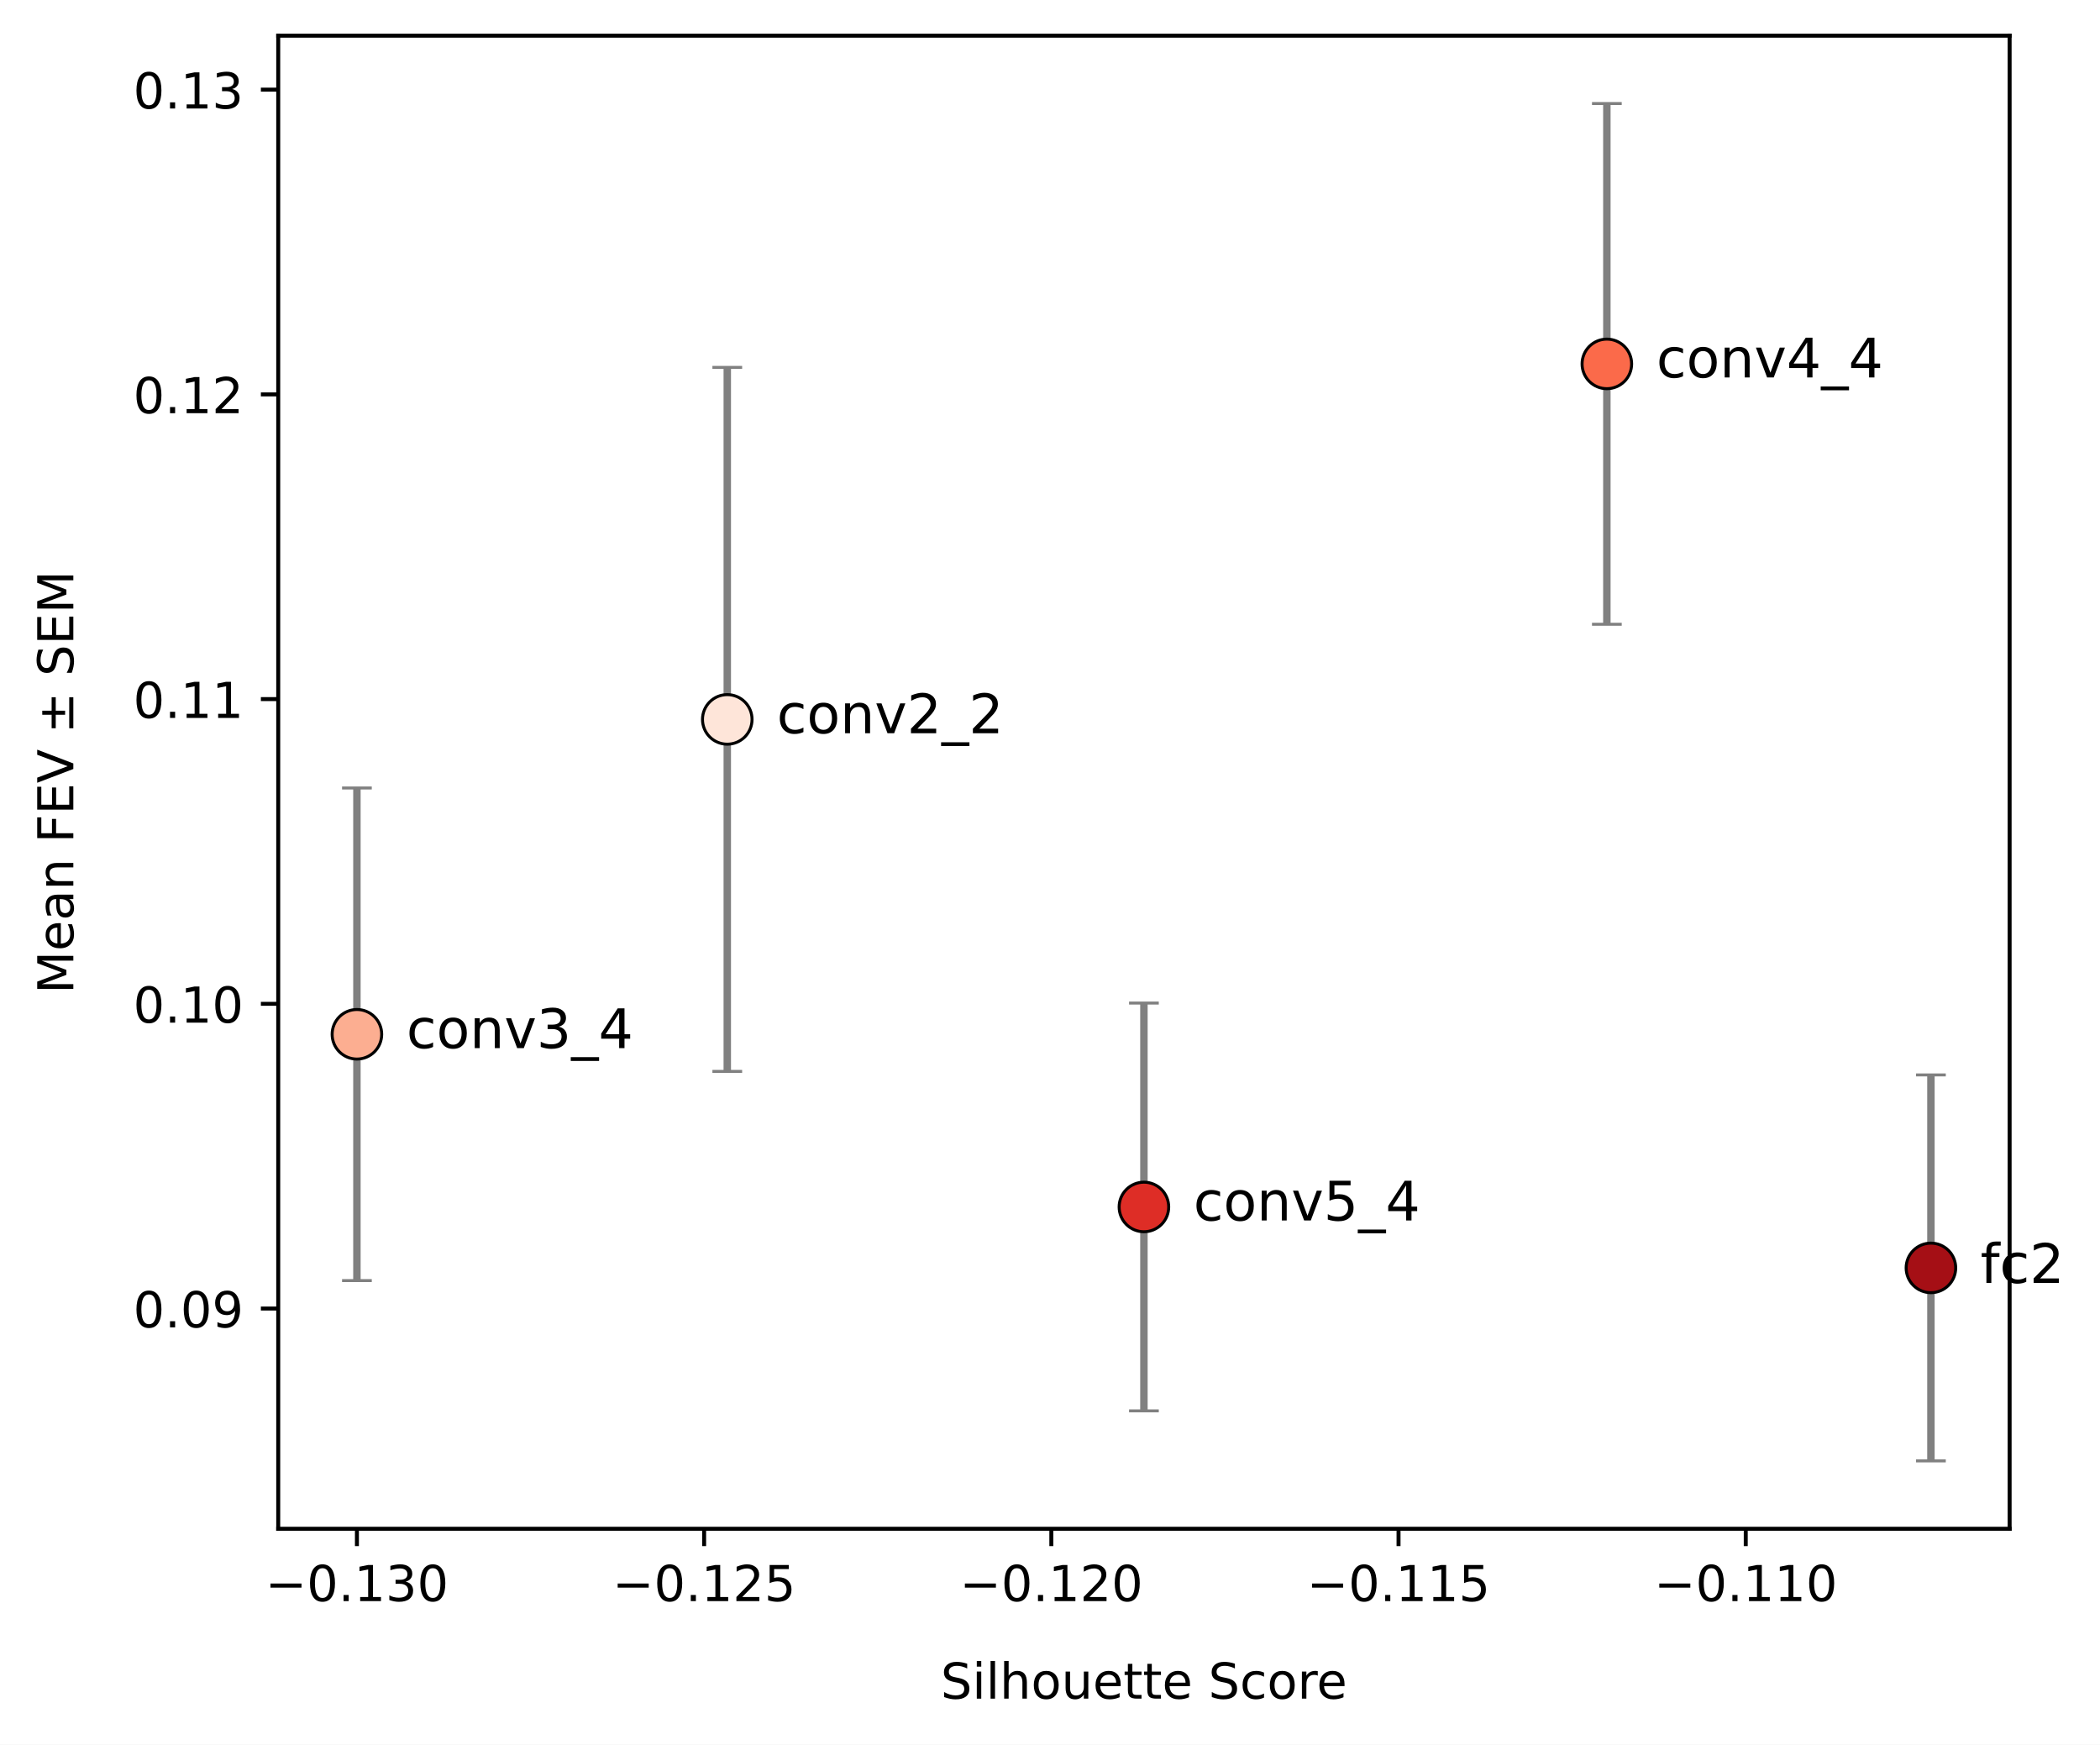
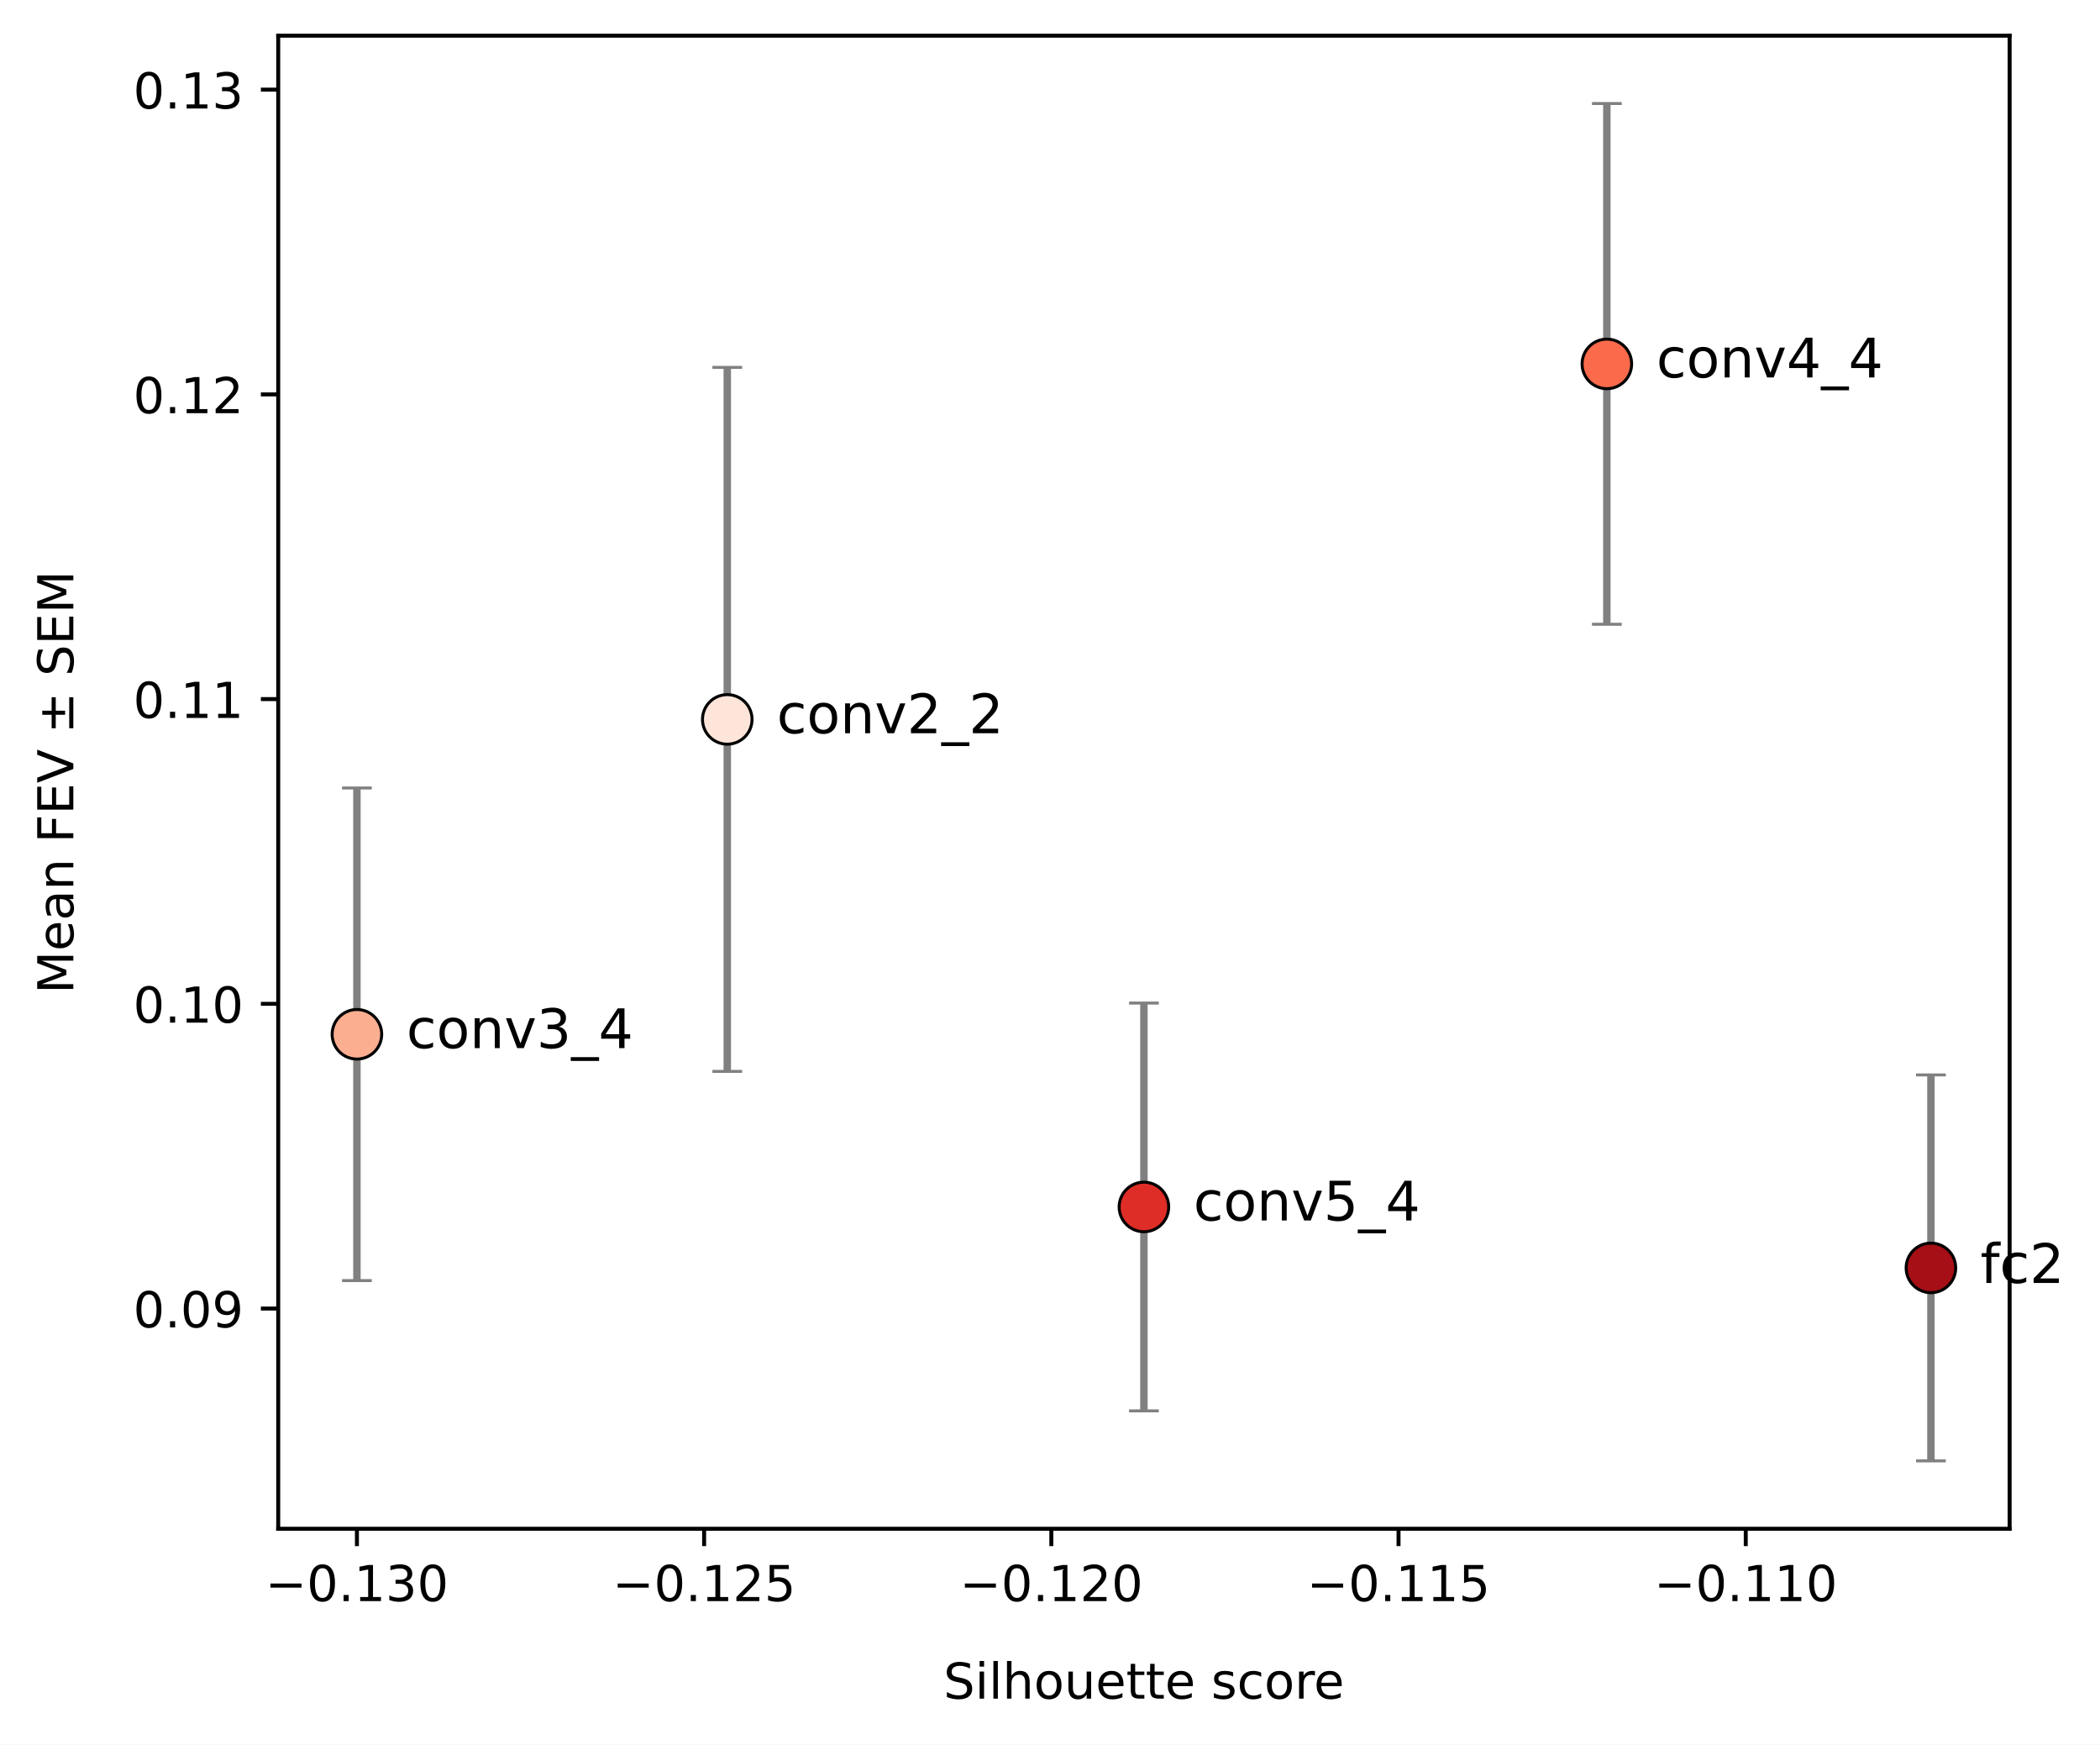
<svg xmlns="http://www.w3.org/2000/svg" xmlns:xlink="http://www.w3.org/1999/xlink" width="423.77pt" height="351.996pt" viewBox="0 0 423.77 351.996" version="1.1">
  <defs>
    <style type="text/css">*{stroke-linejoin: round; stroke-linecap: butt}</style>
  </defs>
  <g id="figure_1">
    <g id="patch_1">
      <path d="M -0 351.996  L 423.77 351.996  L 423.77 0  L -0 0  z " style="fill: #ffffff" />
    </g>
    <g id="axes_1">
      <g id="patch_2">
        <path d="M 56.144 308.44  L 405.532 308.44  L 405.532 7.2  L 56.144 7.2  z " style="fill: #ffffff" />
      </g>
      <g id="matplotlib.axis_1">
        <g id="xtick_1">
          <g id="line2d_1">
            <defs>
-               <path id="mf8c4240221" d="M 0 0  L 0 3.5  " style="stroke: #000000; stroke-width: 0.8" />
+               <path id="m9775464db0" d="M 0 0  L 0 3.5  " style="stroke: #000000; stroke-width: 0.8" />
            </defs>
            <g>
-               <use xlink:href="#mf8c4240221" x="72.025" y="308.44" style="stroke: #000000; stroke-width: 0.8" />
+               <use xlink:href="#m9775464db0" x="72.025" y="308.44" style="stroke: #000000; stroke-width: 0.8" />
            </g>
          </g>
          <g id="text_1">
            <g transform="translate(53.52112 323.0384) scale(0.1 -0.1)">
              <defs>
                <path id="DejaVuSans-2212" d="M 678 2272  L 4684 2272  L 4684 1741  L 678 1741  L 678 2272  z " transform="scale(0.015625)" />
                <path id="DejaVuSans-30" d="M 2034 4250  Q 1547 4250 1301 3770  Q 1056 3291 1056 2328  Q 1056 1369 1301 889  Q 1547 409 2034 409  Q 2525 409 2770 889  Q 3016 1369 3016 2328  Q 3016 3291 2770 3770  Q 2525 4250 2034 4250  z M 2034 4750  Q 2819 4750 3233 4129  Q 3647 3509 3647 2328  Q 3647 1150 3233 529  Q 2819 -91 2034 -91  Q 1250 -91 836 529  Q 422 1150 422 2328  Q 422 3509 836 4129  Q 1250 4750 2034 4750  z " transform="scale(0.015625)" />
                <path id="DejaVuSans-2e" d="M 684 794  L 1344 794  L 1344 0  L 684 0  L 684 794  z " transform="scale(0.015625)" />
                <path id="DejaVuSans-31" d="M 794 531  L 1825 531  L 1825 4091  L 703 3866  L 703 4441  L 1819 4666  L 2450 4666  L 2450 531  L 3481 531  L 3481 0  L 794 0  L 794 531  z " transform="scale(0.015625)" />
                <path id="DejaVuSans-33" d="M 2597 2516  Q 3050 2419 3304 2112  Q 3559 1806 3559 1356  Q 3559 666 3084 287  Q 2609 -91 1734 -91  Q 1441 -91 1130 -33  Q 819 25 488 141  L 488 750  Q 750 597 1062 519  Q 1375 441 1716 441  Q 2309 441 2620 675  Q 2931 909 2931 1356  Q 2931 1769 2642 2001  Q 2353 2234 1838 2234  L 1294 2234  L 1294 2753  L 1863 2753  Q 2328 2753 2575 2939  Q 2822 3125 2822 3475  Q 2822 3834 2567 4026  Q 2313 4219 1838 4219  Q 1578 4219 1281 4162  Q 984 4106 628 3988  L 628 4550  Q 988 4650 1302 4700  Q 1616 4750 1894 4750  Q 2613 4750 3031 4423  Q 3450 4097 3450 3541  Q 3450 3153 3228 2886  Q 3006 2619 2597 2516  z " transform="scale(0.015625)" />
              </defs>
              <use xlink:href="#DejaVuSans-2212" />
              <use xlink:href="#DejaVuSans-30" x="83.789" />
              <use xlink:href="#DejaVuSans-2e" x="147.412" />
              <use xlink:href="#DejaVuSans-31" x="179.199" />
              <use xlink:href="#DejaVuSans-33" x="242.822" />
              <use xlink:href="#DejaVuSans-30" x="306.445" />
            </g>
          </g>
        </g>
        <g id="xtick_2">
          <g id="line2d_2">
            <g>
-               <use xlink:href="#mf8c4240221" x="142.09" y="308.44" style="stroke: #000000; stroke-width: 0.8" />
+               <use xlink:href="#m9775464db0" x="142.09" y="308.44" style="stroke: #000000; stroke-width: 0.8" />
            </g>
          </g>
          <g id="text_2">
            <g transform="translate(123.5856 323.0384) scale(0.1 -0.1)">
              <defs>
                <path id="DejaVuSans-32" d="M 1228 531  L 3431 531  L 3431 0  L 469 0  L 469 531  Q 828 903 1448 1529  Q 2069 2156 2228 2338  Q 2531 2678 2651 2914  Q 2772 3150 2772 3378  Q 2772 3750 2511 3984  Q 2250 4219 1831 4219  Q 1534 4219 1204 4116  Q 875 4013 500 3803  L 500 4441  Q 881 4594 1212 4672  Q 1544 4750 1819 4750  Q 2544 4750 2975 4387  Q 3406 4025 3406 3419  Q 3406 3131 3298 2873  Q 3191 2616 2906 2266  Q 2828 2175 2409 1742  Q 1991 1309 1228 531  z " transform="scale(0.015625)" />
                <path id="DejaVuSans-35" d="M 691 4666  L 3169 4666  L 3169 4134  L 1269 4134  L 1269 2991  Q 1406 3038 1543 3061  Q 1681 3084 1819 3084  Q 2600 3084 3056 2656  Q 3513 2228 3513 1497  Q 3513 744 3044 326  Q 2575 -91 1722 -91  Q 1428 -91 1123 -41  Q 819 9 494 109  L 494 744  Q 775 591 1075 516  Q 1375 441 1709 441  Q 2250 441 2565 725  Q 2881 1009 2881 1497  Q 2881 1984 2565 2268  Q 2250 2553 1709 2553  Q 1456 2553 1204 2497  Q 953 2441 691 2322  L 691 4666  z " transform="scale(0.015625)" />
              </defs>
              <use xlink:href="#DejaVuSans-2212" />
              <use xlink:href="#DejaVuSans-30" x="83.789" />
              <use xlink:href="#DejaVuSans-2e" x="147.412" />
              <use xlink:href="#DejaVuSans-31" x="179.199" />
              <use xlink:href="#DejaVuSans-32" x="242.822" />
              <use xlink:href="#DejaVuSans-35" x="306.445" />
            </g>
          </g>
        </g>
        <g id="xtick_3">
          <g id="line2d_3">
            <g>
-               <use xlink:href="#mf8c4240221" x="212.154" y="308.44" style="stroke: #000000; stroke-width: 0.8" />
+               <use xlink:href="#m9775464db0" x="212.154" y="308.44" style="stroke: #000000; stroke-width: 0.8" />
            </g>
          </g>
          <g id="text_3">
            <g transform="translate(193.6501 323.0384) scale(0.1 -0.1)">
              <use xlink:href="#DejaVuSans-2212" />
              <use xlink:href="#DejaVuSans-30" x="83.789" />
              <use xlink:href="#DejaVuSans-2e" x="147.412" />
              <use xlink:href="#DejaVuSans-31" x="179.199" />
              <use xlink:href="#DejaVuSans-32" x="242.822" />
              <use xlink:href="#DejaVuSans-30" x="306.445" />
            </g>
          </g>
        </g>
        <g id="xtick_4">
          <g id="line2d_4">
            <g>
-               <use xlink:href="#mf8c4240221" x="282.218" y="308.44" style="stroke: #000000; stroke-width: 0.8" />
+               <use xlink:href="#m9775464db0" x="282.218" y="308.44" style="stroke: #000000; stroke-width: 0.8" />
            </g>
          </g>
          <g id="text_4">
            <g transform="translate(263.7145 323.0384) scale(0.1 -0.1)">
              <use xlink:href="#DejaVuSans-2212" />
              <use xlink:href="#DejaVuSans-30" x="83.789" />
              <use xlink:href="#DejaVuSans-2e" x="147.412" />
              <use xlink:href="#DejaVuSans-31" x="179.199" />
              <use xlink:href="#DejaVuSans-31" x="242.822" />
              <use xlink:href="#DejaVuSans-35" x="306.445" />
            </g>
          </g>
        </g>
        <g id="xtick_5">
          <g id="line2d_5">
            <g>
-               <use xlink:href="#mf8c4240221" x="352.283" y="308.44" style="stroke: #000000; stroke-width: 0.8" />
+               <use xlink:href="#m9775464db0" x="352.283" y="308.44" style="stroke: #000000; stroke-width: 0.8" />
            </g>
          </g>
          <g id="text_5">
            <g transform="translate(333.779 323.0384) scale(0.1 -0.1)">
              <use xlink:href="#DejaVuSans-2212" />
              <use xlink:href="#DejaVuSans-30" x="83.789" />
              <use xlink:href="#DejaVuSans-2e" x="147.412" />
              <use xlink:href="#DejaVuSans-31" x="179.199" />
              <use xlink:href="#DejaVuSans-31" x="242.822" />
              <use xlink:href="#DejaVuSans-30" x="306.445" />
            </g>
          </g>
        </g>
        <g id="text_6">
-           <g transform="translate(189.8238 342.7166) scale(0.1 -0.1)">
+           <g transform="translate(190.3933 342.7166) scale(0.1 -0.1)">
            <defs>
              <path id="DejaVuSans-53" d="M 3425 4513  L 3425 3897  Q 3066 4069 2747 4153  Q 2428 4238 2131 4238  Q 1616 4238 1336 4038  Q 1056 3838 1056 3469  Q 1056 3159 1242 3001  Q 1428 2844 1947 2747  L 2328 2669  Q 3034 2534 3370 2195  Q 3706 1856 3706 1288  Q 3706 609 3251 259  Q 2797 -91 1919 -91  Q 1588 -91 1214 -16  Q 841 59 441 206  L 441 856  Q 825 641 1194 531  Q 1563 422 1919 422  Q 2459 422 2753 634  Q 3047 847 3047 1241  Q 3047 1584 2836 1778  Q 2625 1972 2144 2069  L 1759 2144  Q 1053 2284 737 2584  Q 422 2884 422 3419  Q 422 4038 858 4394  Q 1294 4750 2059 4750  Q 2388 4750 2728 4690  Q 3069 4631 3425 4513  z " transform="scale(0.015625)" />
              <path id="DejaVuSans-69" d="M 603 3500  L 1178 3500  L 1178 0  L 603 0  L 603 3500  z M 603 4863  L 1178 4863  L 1178 4134  L 603 4134  L 603 4863  z " transform="scale(0.015625)" />
              <path id="DejaVuSans-6c" d="M 603 4863  L 1178 4863  L 1178 0  L 603 0  L 603 4863  z " transform="scale(0.015625)" />
              <path id="DejaVuSans-68" d="M 3513 2113  L 3513 0  L 2938 0  L 2938 2094  Q 2938 2591 2744 2837  Q 2550 3084 2163 3084  Q 1697 3084 1428 2787  Q 1159 2491 1159 1978  L 1159 0  L 581 0  L 581 4863  L 1159 4863  L 1159 2956  Q 1366 3272 1645 3428  Q 1925 3584 2291 3584  Q 2894 3584 3203 3211  Q 3513 2838 3513 2113  z " transform="scale(0.015625)" />
              <path id="DejaVuSans-6f" d="M 1959 3097  Q 1497 3097 1228 2736  Q 959 2375 959 1747  Q 959 1119 1226 758  Q 1494 397 1959 397  Q 2419 397 2687 759  Q 2956 1122 2956 1747  Q 2956 2369 2687 2733  Q 2419 3097 1959 3097  z M 1959 3584  Q 2709 3584 3137 3096  Q 3566 2609 3566 1747  Q 3566 888 3137 398  Q 2709 -91 1959 -91  Q 1206 -91 779 398  Q 353 888 353 1747  Q 353 2609 779 3096  Q 1206 3584 1959 3584  z " transform="scale(0.015625)" />
              <path id="DejaVuSans-75" d="M 544 1381  L 544 3500  L 1119 3500  L 1119 1403  Q 1119 906 1312 657  Q 1506 409 1894 409  Q 2359 409 2629 706  Q 2900 1003 2900 1516  L 2900 3500  L 3475 3500  L 3475 0  L 2900 0  L 2900 538  Q 2691 219 2414 64  Q 2138 -91 1772 -91  Q 1169 -91 856 284  Q 544 659 544 1381  z M 1991 3584  L 1991 3584  z " transform="scale(0.015625)" />
              <path id="DejaVuSans-65" d="M 3597 1894  L 3597 1613  L 953 1613  Q 991 1019 1311 708  Q 1631 397 2203 397  Q 2534 397 2845 478  Q 3156 559 3463 722  L 3463 178  Q 3153 47 2828 -22  Q 2503 -91 2169 -91  Q 1331 -91 842 396  Q 353 884 353 1716  Q 353 2575 817 3079  Q 1281 3584 2069 3584  Q 2775 3584 3186 3129  Q 3597 2675 3597 1894  z M 3022 2063  Q 3016 2534 2758 2815  Q 2500 3097 2075 3097  Q 1594 3097 1305 2825  Q 1016 2553 972 2059  L 3022 2063  z " transform="scale(0.015625)" />
              <path id="DejaVuSans-74" d="M 1172 4494  L 1172 3500  L 2356 3500  L 2356 3053  L 1172 3053  L 1172 1153  Q 1172 725 1289 603  Q 1406 481 1766 481  L 2356 481  L 2356 0  L 1766 0  Q 1100 0 847 248  Q 594 497 594 1153  L 594 3053  L 172 3053  L 172 3500  L 594 3500  L 594 4494  L 1172 4494  z " transform="scale(0.015625)" />
              <path id="DejaVuSans-20" transform="scale(0.015625)" />
+               <path id="DejaVuSans-73" d="M 2834 3397  L 2834 2853  Q 2591 2978 2328 3040  Q 2066 3103 1784 3103  Q 1356 3103 1142 2972  Q 928 2841 928 2578  Q 928 2378 1081 2264  Q 1234 2150 1697 2047  L 1894 2003  Q 2506 1872 2764 1633  Q 3022 1394 3022 966  Q 3022 478 2636 193  Q 2250 -91 1575 -91  Q 1294 -91 989 -36  Q 684 19 347 128  L 347 722  Q 666 556 975 473  Q 1284 391 1588 391  Q 1994 391 2212 530  Q 2431 669 2431 922  Q 2431 1156 2273 1281  Q 2116 1406 1581 1522  L 1381 1569  Q 847 1681 609 1914  Q 372 2147 372 2553  Q 372 3047 722 3315  Q 1072 3584 1716 3584  Q 2034 3584 2315 3537  Q 2597 3491 2834 3397  z " transform="scale(0.015625)" />
              <path id="DejaVuSans-63" d="M 3122 3366  L 3122 2828  Q 2878 2963 2633 3030  Q 2388 3097 2138 3097  Q 1578 3097 1268 2742  Q 959 2388 959 1747  Q 959 1106 1268 751  Q 1578 397 2138 397  Q 2388 397 2633 464  Q 2878 531 3122 666  L 3122 134  Q 2881 22 2623 -34  Q 2366 -91 2075 -91  Q 1284 -91 818 406  Q 353 903 353 1747  Q 353 2603 823 3093  Q 1294 3584 2113 3584  Q 2378 3584 2631 3529  Q 2884 3475 3122 3366  z " transform="scale(0.015625)" />
              <path id="DejaVuSans-72" d="M 2631 2963  Q 2534 3019 2420 3045  Q 2306 3072 2169 3072  Q 1681 3072 1420 2755  Q 1159 2438 1159 1844  L 1159 0  L 581 0  L 581 3500  L 1159 3500  L 1159 2956  Q 1341 3275 1631 3429  Q 1922 3584 2338 3584  Q 2397 3584 2469 3576  Q 2541 3569 2628 3553  L 2631 2963  z " transform="scale(0.015625)" />
            </defs>
            <use xlink:href="#DejaVuSans-53" />
            <use xlink:href="#DejaVuSans-69" x="63.477" />
            <use xlink:href="#DejaVuSans-6c" x="91.26" />
            <use xlink:href="#DejaVuSans-68" x="119.043" />
            <use xlink:href="#DejaVuSans-6f" x="182.422" />
            <use xlink:href="#DejaVuSans-75" x="243.604" />
            <use xlink:href="#DejaVuSans-65" x="306.982" />
            <use xlink:href="#DejaVuSans-74" x="368.506" />
            <use xlink:href="#DejaVuSans-74" x="407.715" />
            <use xlink:href="#DejaVuSans-65" x="446.924" />
            <use xlink:href="#DejaVuSans-20" x="508.447" />
-             <use xlink:href="#DejaVuSans-53" x="540.234" />
-             <use xlink:href="#DejaVuSans-63" x="603.711" />
-             <use xlink:href="#DejaVuSans-6f" x="658.691" />
-             <use xlink:href="#DejaVuSans-72" x="719.873" />
-             <use xlink:href="#DejaVuSans-65" x="758.736" />
+             <use xlink:href="#DejaVuSans-73" x="540.234" />
+             <use xlink:href="#DejaVuSans-63" x="592.334" />
+             <use xlink:href="#DejaVuSans-6f" x="647.314" />
+             <use xlink:href="#DejaVuSans-72" x="708.496" />
+             <use xlink:href="#DejaVuSans-65" x="747.359" />
          </g>
        </g>
      </g>
      <g id="matplotlib.axis_2">
        <g id="ytick_1">
          <g id="line2d_6">
            <defs>
-               <path id="m28bfb44e77" d="M 0 0  L -3.5 0  " style="stroke: #000000; stroke-width: 0.8" />
+               <path id="m7f92492f66" d="M 0 0  L -3.5 0  " style="stroke: #000000; stroke-width: 0.8" />
            </defs>
            <g>
-               <use xlink:href="#m28bfb44e77" x="56.144" y="264.007" style="stroke: #000000; stroke-width: 0.8" />
+               <use xlink:href="#m7f92492f66" x="56.144" y="264.007" style="stroke: #000000; stroke-width: 0.8" />
            </g>
          </g>
          <g id="text_7">
            <g transform="translate(26.87813 267.8067) scale(0.1 -0.1)">
              <defs>
                <path id="DejaVuSans-39" d="M 703 97  L 703 672  Q 941 559 1184 500  Q 1428 441 1663 441  Q 2288 441 2617 861  Q 2947 1281 2994 2138  Q 2813 1869 2534 1725  Q 2256 1581 1919 1581  Q 1219 1581 811 2004  Q 403 2428 403 3163  Q 403 3881 828 4315  Q 1253 4750 1959 4750  Q 2769 4750 3195 4129  Q 3622 3509 3622 2328  Q 3622 1225 3098 567  Q 2575 -91 1691 -91  Q 1453 -91 1209 -44  Q 966 3 703 97  z M 1959 2075  Q 2384 2075 2632 2365  Q 2881 2656 2881 3163  Q 2881 3666 2632 3958  Q 2384 4250 1959 4250  Q 1534 4250 1286 3958  Q 1038 3666 1038 3163  Q 1038 2656 1286 2365  Q 1534 2075 1959 2075  z " transform="scale(0.015625)" />
              </defs>
              <use xlink:href="#DejaVuSans-30" />
              <use xlink:href="#DejaVuSans-2e" x="63.623" />
              <use xlink:href="#DejaVuSans-30" x="95.41" />
              <use xlink:href="#DejaVuSans-39" x="159.033" />
            </g>
          </g>
        </g>
        <g id="ytick_2">
          <g id="line2d_7">
            <g>
-               <use xlink:href="#m28bfb44e77" x="56.144" y="202.528" style="stroke: #000000; stroke-width: 0.8" />
+               <use xlink:href="#m7f92492f66" x="56.144" y="202.528" style="stroke: #000000; stroke-width: 0.8" />
            </g>
          </g>
          <g id="text_8">
            <g transform="translate(26.87813 206.3272) scale(0.1 -0.1)">
              <use xlink:href="#DejaVuSans-30" />
              <use xlink:href="#DejaVuSans-2e" x="63.623" />
              <use xlink:href="#DejaVuSans-31" x="95.41" />
              <use xlink:href="#DejaVuSans-30" x="159.033" />
            </g>
          </g>
        </g>
        <g id="ytick_3">
          <g id="line2d_8">
            <g>
-               <use xlink:href="#m28bfb44e77" x="56.144" y="141.048" style="stroke: #000000; stroke-width: 0.8" />
+               <use xlink:href="#m7f92492f66" x="56.144" y="141.048" style="stroke: #000000; stroke-width: 0.8" />
            </g>
          </g>
          <g id="text_9">
            <g transform="translate(26.87813 144.8476) scale(0.1 -0.1)">
              <use xlink:href="#DejaVuSans-30" />
              <use xlink:href="#DejaVuSans-2e" x="63.623" />
              <use xlink:href="#DejaVuSans-31" x="95.41" />
              <use xlink:href="#DejaVuSans-31" x="159.033" />
            </g>
          </g>
        </g>
        <g id="ytick_4">
          <g id="line2d_9">
            <g>
-               <use xlink:href="#m28bfb44e77" x="56.144" y="79.569" style="stroke: #000000; stroke-width: 0.8" />
+               <use xlink:href="#m7f92492f66" x="56.144" y="79.569" style="stroke: #000000; stroke-width: 0.8" />
            </g>
          </g>
          <g id="text_10">
            <g transform="translate(26.87813 83.36805) scale(0.1 -0.1)">
              <use xlink:href="#DejaVuSans-30" />
              <use xlink:href="#DejaVuSans-2e" x="63.623" />
              <use xlink:href="#DejaVuSans-31" x="95.41" />
              <use xlink:href="#DejaVuSans-32" x="159.033" />
            </g>
          </g>
        </g>
        <g id="ytick_5">
          <g id="line2d_10">
            <g>
-               <use xlink:href="#m28bfb44e77" x="56.144" y="18.089" style="stroke: #000000; stroke-width: 0.8" />
+               <use xlink:href="#m7f92492f66" x="56.144" y="18.089" style="stroke: #000000; stroke-width: 0.8" />
            </g>
          </g>
          <g id="text_11">
            <g transform="translate(26.87813 21.8885) scale(0.1 -0.1)">
              <use xlink:href="#DejaVuSans-30" />
              <use xlink:href="#DejaVuSans-2e" x="63.623" />
              <use xlink:href="#DejaVuSans-31" x="95.41" />
              <use xlink:href="#DejaVuSans-33" x="159.033" />
            </g>
          </g>
        </g>
        <g id="text_12">
          <g transform="translate(14.79844 200.5036) rotate(-90) scale(0.1 -0.1)">
            <defs>
              <path id="DejaVuSans-4d" d="M 628 4666  L 1569 4666  L 2759 1491  L 3956 4666  L 4897 4666  L 4897 0  L 4281 0  L 4281 4097  L 3078 897  L 2444 897  L 1241 4097  L 1241 0  L 628 0  L 628 4666  z " transform="scale(0.015625)" />
              <path id="DejaVuSans-61" d="M 2194 1759  Q 1497 1759 1228 1600  Q 959 1441 959 1056  Q 959 750 1161 570  Q 1363 391 1709 391  Q 2188 391 2477 730  Q 2766 1069 2766 1631  L 2766 1759  L 2194 1759  z M 3341 1997  L 3341 0  L 2766 0  L 2766 531  Q 2569 213 2275 61  Q 1981 -91 1556 -91  Q 1019 -91 701 211  Q 384 513 384 1019  Q 384 1609 779 1909  Q 1175 2209 1959 2209  L 2766 2209  L 2766 2266  Q 2766 2663 2505 2880  Q 2244 3097 1772 3097  Q 1472 3097 1187 3025  Q 903 2953 641 2809  L 641 3341  Q 956 3463 1253 3523  Q 1550 3584 1831 3584  Q 2591 3584 2966 3190  Q 3341 2797 3341 1997  z " transform="scale(0.015625)" />
              <path id="DejaVuSans-6e" d="M 3513 2113  L 3513 0  L 2938 0  L 2938 2094  Q 2938 2591 2744 2837  Q 2550 3084 2163 3084  Q 1697 3084 1428 2787  Q 1159 2491 1159 1978  L 1159 0  L 581 0  L 581 3500  L 1159 3500  L 1159 2956  Q 1366 3272 1645 3428  Q 1925 3584 2291 3584  Q 2894 3584 3203 3211  Q 3513 2838 3513 2113  z " transform="scale(0.015625)" />
              <path id="DejaVuSans-46" d="M 628 4666  L 3309 4666  L 3309 4134  L 1259 4134  L 1259 2759  L 3109 2759  L 3109 2228  L 1259 2228  L 1259 0  L 628 0  L 628 4666  z " transform="scale(0.015625)" />
              <path id="DejaVuSans-45" d="M 628 4666  L 3578 4666  L 3578 4134  L 1259 4134  L 1259 2753  L 3481 2753  L 3481 2222  L 1259 2222  L 1259 531  L 3634 531  L 3634 0  L 628 0  L 628 4666  z " transform="scale(0.015625)" />
              <path id="DejaVuSans-56" d="M 1831 0  L 50 4666  L 709 4666  L 2188 738  L 3669 4666  L 4325 4666  L 2547 0  L 1831 0  z " transform="scale(0.015625)" />
              <path id="DejaVuSans-b1" d="M 2944 4013  L 2944 2803  L 4684 2803  L 4684 2272  L 2944 2272  L 2944 1063  L 2419 1063  L 2419 2272  L 678 2272  L 678 2803  L 2419 2803  L 2419 4013  L 2944 4013  z M 678 531  L 4684 531  L 4684 0  L 678 0  L 678 531  z " transform="scale(0.015625)" />
            </defs>
            <use xlink:href="#DejaVuSans-4d" />
            <use xlink:href="#DejaVuSans-65" x="86.279" />
            <use xlink:href="#DejaVuSans-61" x="147.803" />
            <use xlink:href="#DejaVuSans-6e" x="209.082" />
            <use xlink:href="#DejaVuSans-20" x="272.461" />
            <use xlink:href="#DejaVuSans-46" x="304.248" />
            <use xlink:href="#DejaVuSans-45" x="361.768" />
            <use xlink:href="#DejaVuSans-56" x="424.951" />
            <use xlink:href="#DejaVuSans-20" x="493.359" />
            <use xlink:href="#DejaVuSans-b1" x="525.146" />
            <use xlink:href="#DejaVuSans-20" x="608.936" />
            <use xlink:href="#DejaVuSans-53" x="640.723" />
            <use xlink:href="#DejaVuSans-45" x="704.199" />
            <use xlink:href="#DejaVuSans-4d" x="767.383" />
          </g>
        </g>
      </g>
      <g id="LineCollection_1">
-         <path d="M 146.76 216.167  L 146.76 74.127  " clip-path="url(#p1bc8f822e4)" style="fill: none; stroke: #808080; stroke-width: 1.5" />
+         <path d="M 146.76 216.167  L 146.76 74.127  " clip-path="url(#p0ccaec9a8d)" style="fill: none; stroke: #808080; stroke-width: 1.5" />
      </g>
      <g id="line2d_11">
        <defs>
-           <path id="m2a21df682b" d="M 3 0  L -3 -0  " style="stroke: #808080; stroke-width: 0.6" />
-         </defs>
-         <g clip-path="url(#p1bc8f822e4)">
-           <use xlink:href="#m2a21df682b" x="146.76" y="216.167" style="fill: #808080; stroke: #808080; stroke-width: 0.6" />
+           <path id="mc6f9d353ad" d="M 3 0  L -3 -0  " style="stroke: #808080; stroke-width: 0.6" />
+         </defs>
+         <g clip-path="url(#p0ccaec9a8d)">
+           <use xlink:href="#mc6f9d353ad" x="146.76" y="216.167" style="fill: #808080; stroke: #808080; stroke-width: 0.6" />
        </g>
      </g>
      <g id="line2d_12">
-         <g clip-path="url(#p1bc8f822e4)">
-           <use xlink:href="#m2a21df682b" x="146.76" y="74.127" style="fill: #808080; stroke: #808080; stroke-width: 0.6" />
+         <g clip-path="url(#p0ccaec9a8d)">
+           <use xlink:href="#mc6f9d353ad" x="146.76" y="74.127" style="fill: #808080; stroke: #808080; stroke-width: 0.6" />
        </g>
      </g>
      <g id="LineCollection_2">
-         <path d="M 72.025 258.369  L 72.025 158.983  " clip-path="url(#p1bc8f822e4)" style="fill: none; stroke: #808080; stroke-width: 1.5" />
+         <path d="M 72.025 258.369  L 72.025 158.983  " clip-path="url(#p0ccaec9a8d)" style="fill: none; stroke: #808080; stroke-width: 1.5" />
      </g>
      <g id="line2d_13">
-         <g clip-path="url(#p1bc8f822e4)">
-           <use xlink:href="#m2a21df682b" x="72.025" y="258.369" style="fill: #808080; stroke: #808080; stroke-width: 0.6" />
+         <g clip-path="url(#p0ccaec9a8d)">
+           <use xlink:href="#mc6f9d353ad" x="72.025" y="258.369" style="fill: #808080; stroke: #808080; stroke-width: 0.6" />
        </g>
      </g>
      <g id="line2d_14">
-         <g clip-path="url(#p1bc8f822e4)">
-           <use xlink:href="#m2a21df682b" x="72.025" y="158.983" style="fill: #808080; stroke: #808080; stroke-width: 0.6" />
+         <g clip-path="url(#p0ccaec9a8d)">
+           <use xlink:href="#mc6f9d353ad" x="72.025" y="158.983" style="fill: #808080; stroke: #808080; stroke-width: 0.6" />
        </g>
      </g>
      <g id="LineCollection_3">
-         <path d="M 324.257 125.949  L 324.257 20.893  " clip-path="url(#p1bc8f822e4)" style="fill: none; stroke: #808080; stroke-width: 1.5" />
+         <path d="M 324.257 125.949  L 324.257 20.893  " clip-path="url(#p0ccaec9a8d)" style="fill: none; stroke: #808080; stroke-width: 1.5" />
      </g>
      <g id="line2d_15">
-         <g clip-path="url(#p1bc8f822e4)">
-           <use xlink:href="#m2a21df682b" x="324.257" y="125.949" style="fill: #808080; stroke: #808080; stroke-width: 0.6" />
+         <g clip-path="url(#p0ccaec9a8d)">
+           <use xlink:href="#mc6f9d353ad" x="324.257" y="125.949" style="fill: #808080; stroke: #808080; stroke-width: 0.6" />
        </g>
      </g>
      <g id="line2d_16">
-         <g clip-path="url(#p1bc8f822e4)">
-           <use xlink:href="#m2a21df682b" x="324.257" y="20.893" style="fill: #808080; stroke: #808080; stroke-width: 0.6" />
+         <g clip-path="url(#p0ccaec9a8d)">
+           <use xlink:href="#mc6f9d353ad" x="324.257" y="20.893" style="fill: #808080; stroke: #808080; stroke-width: 0.6" />
        </g>
      </g>
      <g id="LineCollection_4">
-         <path d="M 230.838 284.654  L 230.838 202.375  " clip-path="url(#p1bc8f822e4)" style="fill: none; stroke: #808080; stroke-width: 1.5" />
+         <path d="M 230.838 284.654  L 230.838 202.375  " clip-path="url(#p0ccaec9a8d)" style="fill: none; stroke: #808080; stroke-width: 1.5" />
      </g>
      <g id="line2d_17">
-         <g clip-path="url(#p1bc8f822e4)">
-           <use xlink:href="#m2a21df682b" x="230.838" y="284.654" style="fill: #808080; stroke: #808080; stroke-width: 0.6" />
+         <g clip-path="url(#p0ccaec9a8d)">
+           <use xlink:href="#mc6f9d353ad" x="230.838" y="284.654" style="fill: #808080; stroke: #808080; stroke-width: 0.6" />
        </g>
      </g>
      <g id="line2d_18">
-         <g clip-path="url(#p1bc8f822e4)">
-           <use xlink:href="#m2a21df682b" x="230.838" y="202.375" style="fill: #808080; stroke: #808080; stroke-width: 0.6" />
+         <g clip-path="url(#p0ccaec9a8d)">
+           <use xlink:href="#mc6f9d353ad" x="230.838" y="202.375" style="fill: #808080; stroke: #808080; stroke-width: 0.6" />
        </g>
      </g>
      <g id="LineCollection_5">
-         <path d="M 389.651 294.747  L 389.651 216.873  " clip-path="url(#p1bc8f822e4)" style="fill: none; stroke: #808080; stroke-width: 1.5" />
+         <path d="M 389.651 294.747  L 389.651 216.873  " clip-path="url(#p0ccaec9a8d)" style="fill: none; stroke: #808080; stroke-width: 1.5" />
      </g>
      <g id="line2d_19">
-         <g clip-path="url(#p1bc8f822e4)">
-           <use xlink:href="#m2a21df682b" x="389.651" y="294.747" style="fill: #808080; stroke: #808080; stroke-width: 0.6" />
+         <g clip-path="url(#p0ccaec9a8d)">
+           <use xlink:href="#mc6f9d353ad" x="389.651" y="294.747" style="fill: #808080; stroke: #808080; stroke-width: 0.6" />
        </g>
      </g>
      <g id="line2d_20">
-         <g clip-path="url(#p1bc8f822e4)">
-           <use xlink:href="#m2a21df682b" x="389.651" y="216.873" style="fill: #808080; stroke: #808080; stroke-width: 0.6" />
+         <g clip-path="url(#p0ccaec9a8d)">
+           <use xlink:href="#mc6f9d353ad" x="389.651" y="216.873" style="fill: #808080; stroke: #808080; stroke-width: 0.6" />
        </g>
      </g>
      <g id="line2d_21">
        <defs>
-           <path id="ma2bd475a97" d="M 0 5  C 1.326 5 2.598 4.473 3.536 3.536  C 4.473 2.598 5 1.326 5 0  C 5 -1.326 4.473 -2.598 3.536 -3.536  C 2.598 -4.473 1.326 -5 0 -5  C -1.326 -5 -2.598 -4.473 -3.536 -3.536  C -4.473 -2.598 -5 -1.326 -5 0  C -5 1.326 -4.473 2.598 -3.536 3.536  C -2.598 4.473 -1.326 5 0 5  z " style="stroke: #000000; stroke-width: 0.6" />
-         </defs>
-         <g clip-path="url(#p1bc8f822e4)">
-           <use xlink:href="#ma2bd475a97" x="146.76" y="145.147" style="fill: #fee5d9; stroke: #000000; stroke-width: 0.6" />
+           <path id="m96ef6115d1" d="M 0 5  C 1.326 5 2.598 4.473 3.536 3.536  C 4.473 2.598 5 1.326 5 0  C 5 -1.326 4.473 -2.598 3.536 -3.536  C 2.598 -4.473 1.326 -5 0 -5  C -1.326 -5 -2.598 -4.473 -3.536 -3.536  C -4.473 -2.598 -5 -1.326 -5 0  C -5 1.326 -4.473 2.598 -3.536 3.536  C -2.598 4.473 -1.326 5 0 5  z " style="stroke: #000000; stroke-width: 0.6" />
+         </defs>
+         <g clip-path="url(#p0ccaec9a8d)">
+           <use xlink:href="#m96ef6115d1" x="146.76" y="145.147" style="fill: #fee5d9; stroke: #000000; stroke-width: 0.6" />
        </g>
      </g>
      <g id="line2d_22">
        <defs>
-           <path id="m332dcadce8" d="M 0 5  C 1.326 5 2.598 4.473 3.536 3.536  C 4.473 2.598 5 1.326 5 0  C 5 -1.326 4.473 -2.598 3.536 -3.536  C 2.598 -4.473 1.326 -5 0 -5  C -1.326 -5 -2.598 -4.473 -3.536 -3.536  C -4.473 -2.598 -5 -1.326 -5 0  C -5 1.326 -4.473 2.598 -3.536 3.536  C -2.598 4.473 -1.326 5 0 5  z " style="stroke: #000000; stroke-width: 0.6" />
-         </defs>
-         <g clip-path="url(#p1bc8f822e4)">
-           <use xlink:href="#m332dcadce8" x="72.025" y="208.676" style="fill: #fcae91; stroke: #000000; stroke-width: 0.6" />
+           <path id="m490dd0a96e" d="M 0 5  C 1.326 5 2.598 4.473 3.536 3.536  C 4.473 2.598 5 1.326 5 0  C 5 -1.326 4.473 -2.598 3.536 -3.536  C 2.598 -4.473 1.326 -5 0 -5  C -1.326 -5 -2.598 -4.473 -3.536 -3.536  C -4.473 -2.598 -5 -1.326 -5 0  C -5 1.326 -4.473 2.598 -3.536 3.536  C -2.598 4.473 -1.326 5 0 5  z " style="stroke: #000000; stroke-width: 0.6" />
+         </defs>
+         <g clip-path="url(#p0ccaec9a8d)">
+           <use xlink:href="#m490dd0a96e" x="72.025" y="208.676" style="fill: #fcae91; stroke: #000000; stroke-width: 0.6" />
        </g>
      </g>
      <g id="line2d_23">
        <defs>
-           <path id="m05bc4644fe" d="M 0 5  C 1.326 5 2.598 4.473 3.536 3.536  C 4.473 2.598 5 1.326 5 0  C 5 -1.326 4.473 -2.598 3.536 -3.536  C 2.598 -4.473 1.326 -5 0 -5  C -1.326 -5 -2.598 -4.473 -3.536 -3.536  C -4.473 -2.598 -5 -1.326 -5 0  C -5 1.326 -4.473 2.598 -3.536 3.536  C -2.598 4.473 -1.326 5 0 5  z " style="stroke: #000000; stroke-width: 0.6" />
-         </defs>
-         <g clip-path="url(#p1bc8f822e4)">
-           <use xlink:href="#m05bc4644fe" x="324.257" y="73.421" style="fill: #fb6a4a; stroke: #000000; stroke-width: 0.6" />
+           <path id="m9e76174dd7" d="M 0 5  C 1.326 5 2.598 4.473 3.536 3.536  C 4.473 2.598 5 1.326 5 0  C 5 -1.326 4.473 -2.598 3.536 -3.536  C 2.598 -4.473 1.326 -5 0 -5  C -1.326 -5 -2.598 -4.473 -3.536 -3.536  C -4.473 -2.598 -5 -1.326 -5 0  C -5 1.326 -4.473 2.598 -3.536 3.536  C -2.598 4.473 -1.326 5 0 5  z " style="stroke: #000000; stroke-width: 0.6" />
+         </defs>
+         <g clip-path="url(#p0ccaec9a8d)">
+           <use xlink:href="#m9e76174dd7" x="324.257" y="73.421" style="fill: #fb6a4a; stroke: #000000; stroke-width: 0.6" />
        </g>
      </g>
      <g id="line2d_24">
        <defs>
-           <path id="m59324ccd2f" d="M 0 5  C 1.326 5 2.598 4.473 3.536 3.536  C 4.473 2.598 5 1.326 5 0  C 5 -1.326 4.473 -2.598 3.536 -3.536  C 2.598 -4.473 1.326 -5 0 -5  C -1.326 -5 -2.598 -4.473 -3.536 -3.536  C -4.473 -2.598 -5 -1.326 -5 0  C -5 1.326 -4.473 2.598 -3.536 3.536  C -2.598 4.473 -1.326 5 0 5  z " style="stroke: #000000; stroke-width: 0.6" />
-         </defs>
-         <g clip-path="url(#p1bc8f822e4)">
-           <use xlink:href="#m59324ccd2f" x="230.838" y="243.514" style="fill: #de2d26; stroke: #000000; stroke-width: 0.6" />
+           <path id="m7d24e2a2c2" d="M 0 5  C 1.326 5 2.598 4.473 3.536 3.536  C 4.473 2.598 5 1.326 5 0  C 5 -1.326 4.473 -2.598 3.536 -3.536  C 2.598 -4.473 1.326 -5 0 -5  C -1.326 -5 -2.598 -4.473 -3.536 -3.536  C -4.473 -2.598 -5 -1.326 -5 0  C -5 1.326 -4.473 2.598 -3.536 3.536  C -2.598 4.473 -1.326 5 0 5  z " style="stroke: #000000; stroke-width: 0.6" />
+         </defs>
+         <g clip-path="url(#p0ccaec9a8d)">
+           <use xlink:href="#m7d24e2a2c2" x="230.838" y="243.514" style="fill: #de2d26; stroke: #000000; stroke-width: 0.6" />
        </g>
      </g>
      <g id="line2d_25">
        <defs>
-           <path id="m5a4cae8122" d="M 0 5  C 1.326 5 2.598 4.473 3.536 3.536  C 4.473 2.598 5 1.326 5 0  C 5 -1.326 4.473 -2.598 3.536 -3.536  C 2.598 -4.473 1.326 -5 0 -5  C -1.326 -5 -2.598 -4.473 -3.536 -3.536  C -4.473 -2.598 -5 -1.326 -5 0  C -5 1.326 -4.473 2.598 -3.536 3.536  C -2.598 4.473 -1.326 5 0 5  z " style="stroke: #000000; stroke-width: 0.6" />
-         </defs>
-         <g clip-path="url(#p1bc8f822e4)">
-           <use xlink:href="#m5a4cae8122" x="389.651" y="255.81" style="fill: #a50f15; stroke: #000000; stroke-width: 0.6" />
+           <path id="m0f023e5f20" d="M 0 5  C 1.326 5 2.598 4.473 3.536 3.536  C 4.473 2.598 5 1.326 5 0  C 5 -1.326 4.473 -2.598 3.536 -3.536  C 2.598 -4.473 1.326 -5 0 -5  C -1.326 -5 -2.598 -4.473 -3.536 -3.536  C -4.473 -2.598 -5 -1.326 -5 0  C -5 1.326 -4.473 2.598 -3.536 3.536  C -2.598 4.473 -1.326 5 0 5  z " style="stroke: #000000; stroke-width: 0.6" />
+         </defs>
+         <g clip-path="url(#p0ccaec9a8d)">
+           <use xlink:href="#m0f023e5f20" x="389.651" y="255.81" style="fill: #a50f15; stroke: #000000; stroke-width: 0.6" />
        </g>
      </g>
      <g id="patch_3">
        <path d="M 56.144 308.44  L 56.144 7.2  " style="fill: none; stroke: #000000; stroke-width: 0.8; stroke-linejoin: miter; stroke-linecap: square" />
      </g>
      <g id="patch_4">
        <path d="M 405.532 308.44  L 405.532 7.2  " style="fill: none; stroke: #000000; stroke-width: 0.8; stroke-linejoin: miter; stroke-linecap: square" />
      </g>
      <g id="patch_5">
        <path d="M 56.144 308.44  L 405.532 308.44  " style="fill: none; stroke: #000000; stroke-width: 0.8; stroke-linejoin: miter; stroke-linecap: square" />
      </g>
      <g id="patch_6">
        <path d="M 56.144 7.2  L 405.532 7.2  " style="fill: none; stroke: #000000; stroke-width: 0.8; stroke-linejoin: miter; stroke-linecap: square" />
      </g>
      <g id="text_13">
        <g transform="translate(156.7605 147.9323) scale(0.11 -0.11)">
          <defs>
            <path id="DejaVuSans-76" d="M 191 3500  L 800 3500  L 1894 563  L 2988 3500  L 3597 3500  L 2284 0  L 1503 0  L 191 3500  z " transform="scale(0.015625)" />
            <path id="DejaVuSans-5f" d="M 3263 -1063  L 3263 -1509  L -63 -1509  L -63 -1063  L 3263 -1063  z " transform="scale(0.015625)" />
          </defs>
          <use xlink:href="#DejaVuSans-63" />
          <use xlink:href="#DejaVuSans-6f" x="54.98" />
          <use xlink:href="#DejaVuSans-6e" x="116.162" />
          <use xlink:href="#DejaVuSans-76" x="179.541" />
          <use xlink:href="#DejaVuSans-32" x="238.721" />
          <use xlink:href="#DejaVuSans-5f" x="302.344" />
          <use xlink:href="#DejaVuSans-32" x="352.344" />
        </g>
      </g>
      <g id="text_14">
        <g transform="translate(82.02503 211.4611) scale(0.11 -0.11)">
          <defs>
            <path id="DejaVuSans-34" d="M 2419 4116  L 825 1625  L 2419 1625  L 2419 4116  z M 2253 4666  L 3047 4666  L 3047 1625  L 3713 1625  L 3713 1100  L 3047 1100  L 3047 0  L 2419 0  L 2419 1100  L 313 1100  L 313 1709  L 2253 4666  z " transform="scale(0.015625)" />
          </defs>
          <use xlink:href="#DejaVuSans-63" />
          <use xlink:href="#DejaVuSans-6f" x="54.98" />
          <use xlink:href="#DejaVuSans-6e" x="116.162" />
          <use xlink:href="#DejaVuSans-76" x="179.541" />
          <use xlink:href="#DejaVuSans-33" x="238.721" />
          <use xlink:href="#DejaVuSans-5f" x="302.344" />
          <use xlink:href="#DejaVuSans-34" x="352.344" />
        </g>
      </g>
      <g id="text_15">
        <g transform="translate(334.2571 76.15026) scale(0.11 -0.11)">
          <use xlink:href="#DejaVuSans-63" />
          <use xlink:href="#DejaVuSans-6f" x="54.98" />
          <use xlink:href="#DejaVuSans-6e" x="116.162" />
          <use xlink:href="#DejaVuSans-76" x="179.541" />
          <use xlink:href="#DejaVuSans-34" x="238.721" />
          <use xlink:href="#DejaVuSans-5f" x="302.344" />
          <use xlink:href="#DejaVuSans-34" x="352.344" />
        </g>
      </g>
      <g id="text_16">
        <g transform="translate(240.8378 246.2437) scale(0.11 -0.11)">
          <use xlink:href="#DejaVuSans-63" />
          <use xlink:href="#DejaVuSans-6f" x="54.98" />
          <use xlink:href="#DejaVuSans-6e" x="116.162" />
          <use xlink:href="#DejaVuSans-76" x="179.541" />
          <use xlink:href="#DejaVuSans-35" x="238.721" />
          <use xlink:href="#DejaVuSans-5f" x="302.344" />
          <use xlink:href="#DejaVuSans-34" x="352.344" />
        </g>
      </g>
      <g id="text_17">
        <g transform="translate(399.6507 258.8455) scale(0.11 -0.11)">
          <defs>
            <path id="DejaVuSans-66" d="M 2375 4863  L 2375 4384  L 1825 4384  Q 1516 4384 1395 4259  Q 1275 4134 1275 3809  L 1275 3500  L 2222 3500  L 2222 3053  L 1275 3053  L 1275 0  L 697 0  L 697 3053  L 147 3053  L 147 3500  L 697 3500  L 697 3744  Q 697 4328 969 4595  Q 1241 4863 1831 4863  L 2375 4863  z " transform="scale(0.015625)" />
          </defs>
          <use xlink:href="#DejaVuSans-66" />
          <use xlink:href="#DejaVuSans-63" x="35.205" />
          <use xlink:href="#DejaVuSans-32" x="90.186" />
        </g>
      </g>
    </g>
  </g>
  <defs>
-     <clipPath id="p1bc8f822e4">
+     <clipPath id="p0ccaec9a8d">
      <rect x="56.144" y="7.2" width="349.388" height="301.24" />
    </clipPath>
  </defs>
</svg>
